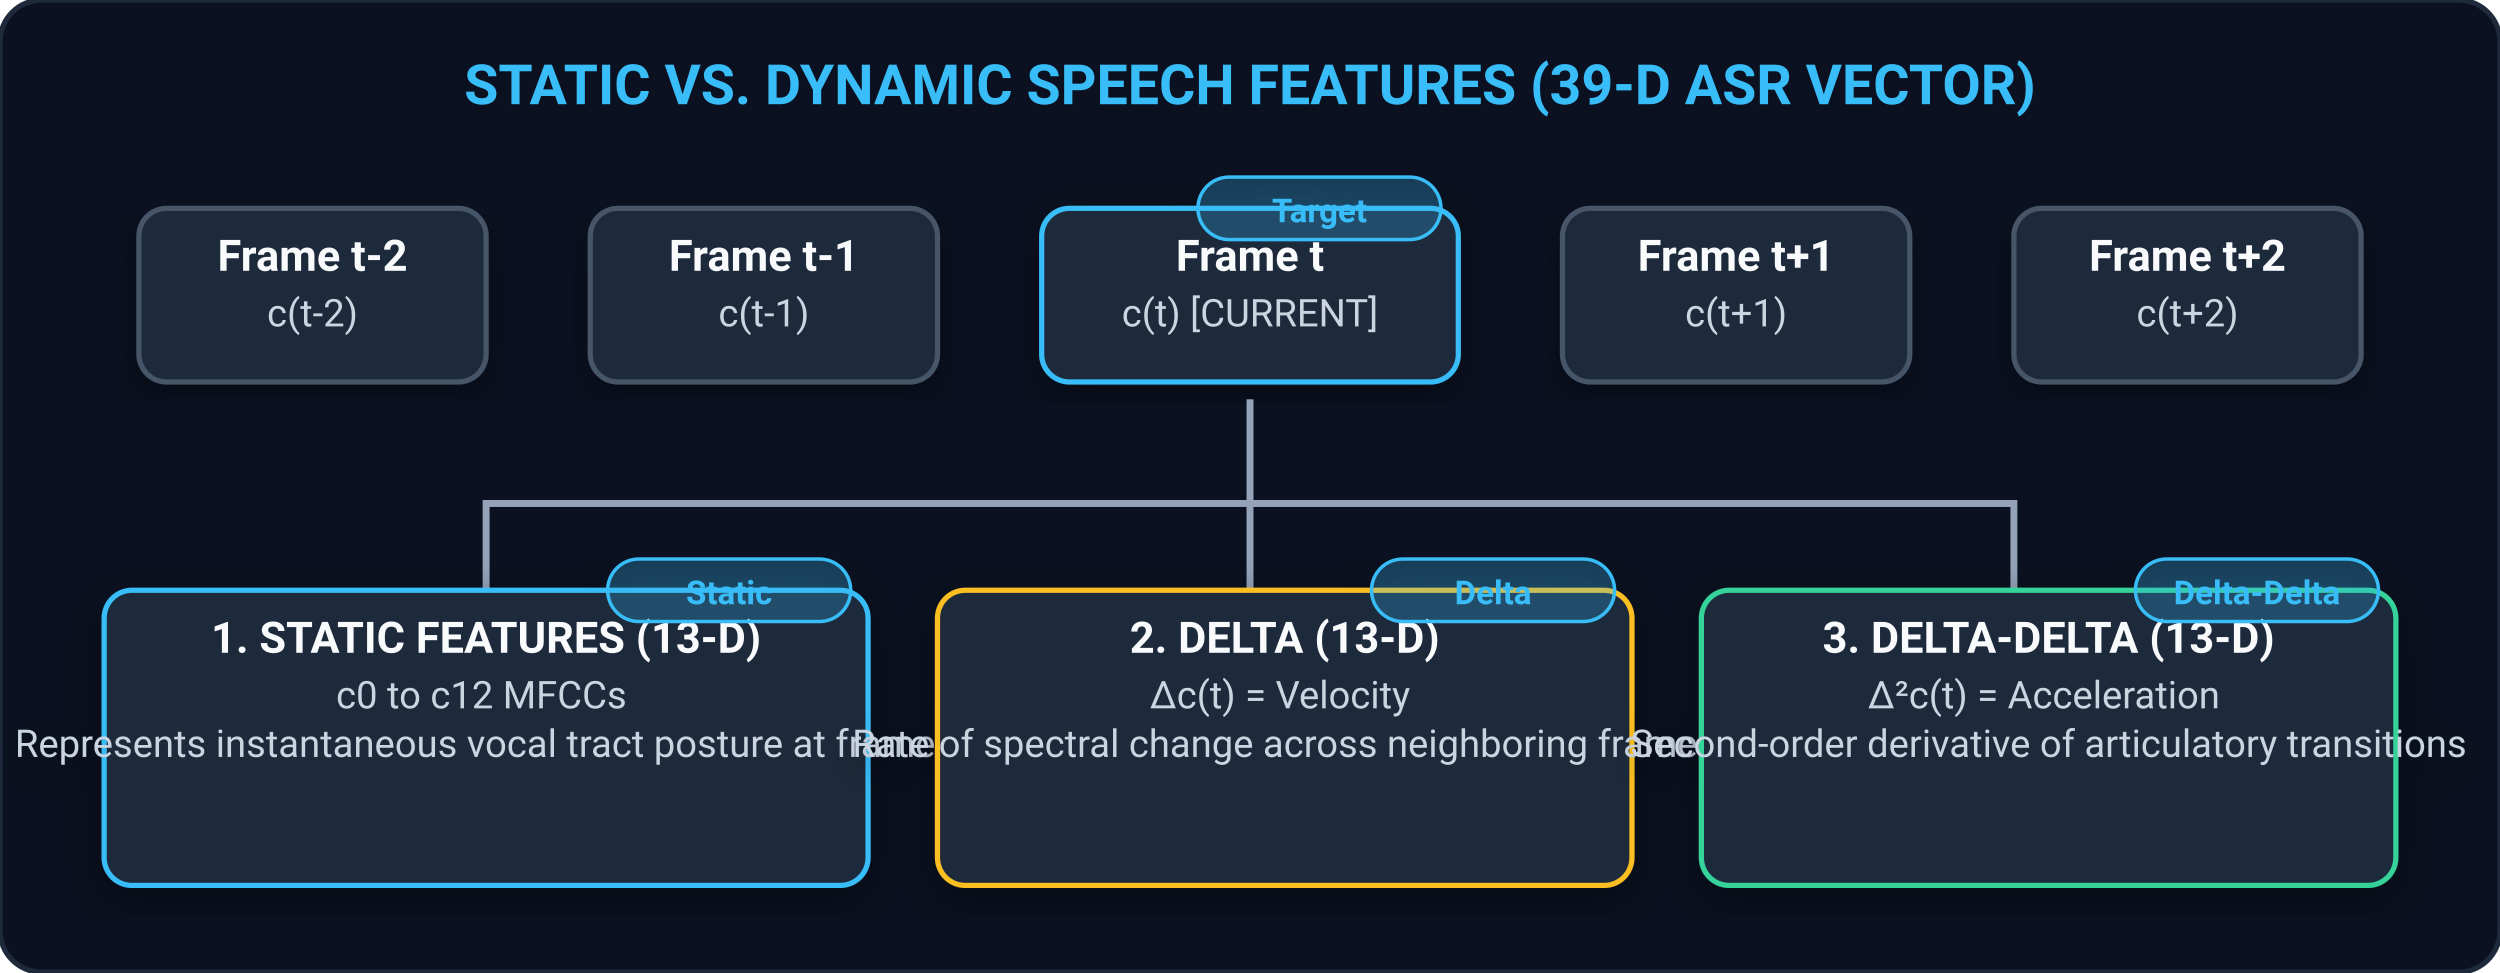
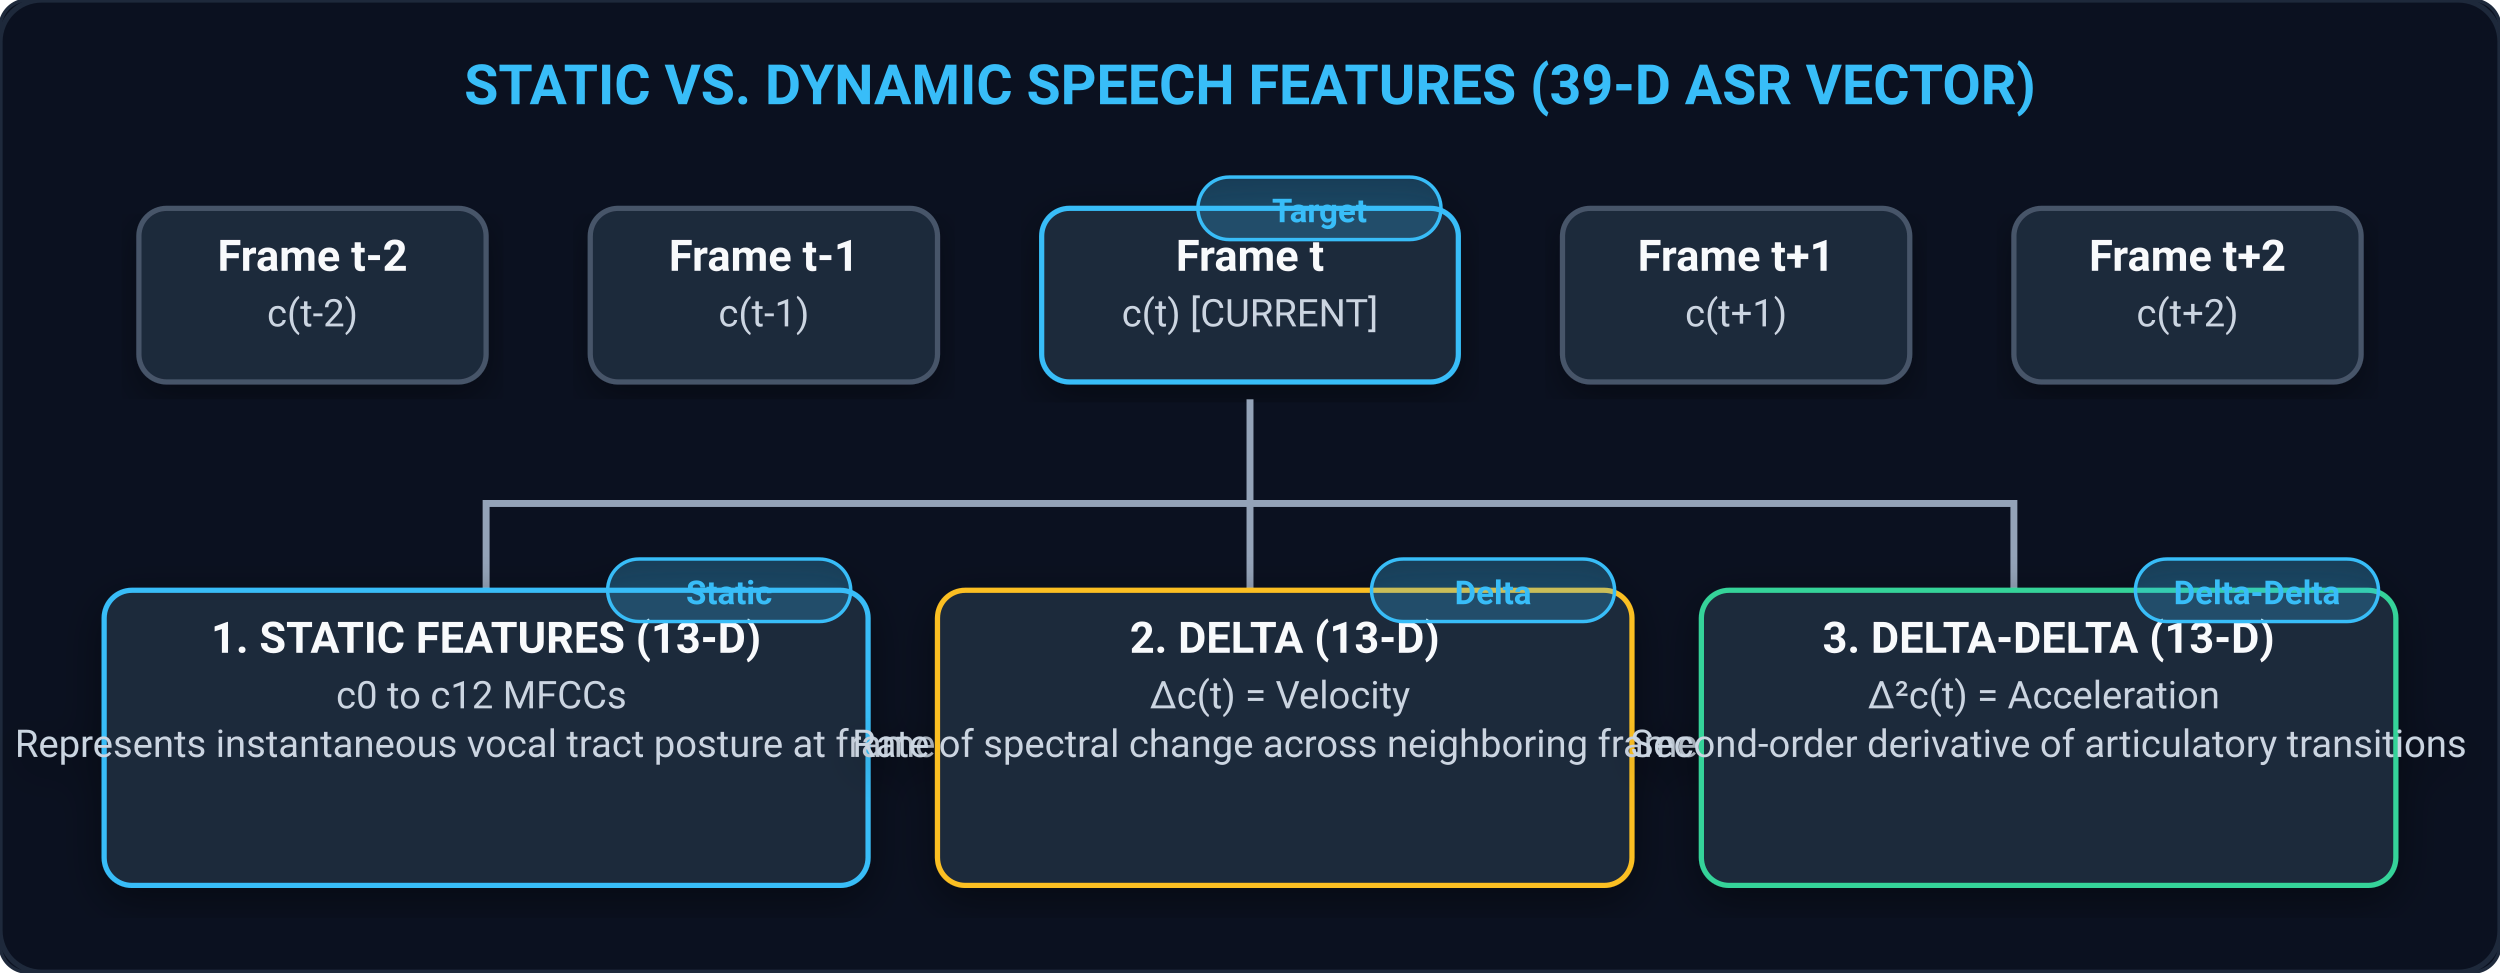
- <svg xmlns="http://www.w3.org/2000/svg" viewBox="0 0 720 280" width="100%" height="280" class="flowchart-svg" style="max-width: 720px; min-width: 580px; height: auto; display: block; margin: 0 auto; font-family: -apple-system, BlinkMacSystemFont, 'Segoe UI', Roboto, Helvetica, Arial, sans-serif;">
+ <svg xmlns="http://www.w3.org/2000/svg" viewBox="0 0 720 280" width="100%" height="auto" class="flowchart-svg" style="max-width: 720px; width: 100%; height: auto; display: block; margin: 0 auto; font-family: -apple-system, BlinkMacSystemFont, 'Segoe UI', Roboto, Helvetica, Arial, sans-serif;">
+   <rect width="100%" height="100%" fill="#0b1120" rx="8" stroke="#1e293b" stroke-width="1" />
  <defs>
    <linearGradient id="gradCard" x1="0%" y1="0%" x2="100%" y2="100%">
      <stop offset="0%" stop-color="#1e293b" />
      <stop offset="100%" stop-color="#0f172a" />
    </linearGradient>
    <linearGradient id="gradCyan" x1="0%" y1="0%" x2="100%" y2="100%">
      <stop offset="0%" stop-color="#38bdf8" />
      <stop offset="100%" stop-color="#0284c7" />
    </linearGradient>
    <linearGradient id="gradEmerald" x1="0%" y1="0%" x2="100%" y2="100%">
      <stop offset="0%" stop-color="#34d399" />
      <stop offset="100%" stop-color="#059669" />
    </linearGradient>
    <linearGradient id="gradAmber" x1="0%" y1="0%" x2="100%" y2="100%">
      <stop offset="0%" stop-color="#fbbf24" />
      <stop offset="100%" stop-color="#d97706" />
    </linearGradient>
    <linearGradient id="gradPurple" x1="0%" y1="0%" x2="100%" y2="100%">
      <stop offset="0%" stop-color="#c084fc" />
      <stop offset="100%" stop-color="#9333ea" />
    </linearGradient>
    <linearGradient id="gradRose" x1="0%" y1="0%" x2="100%" y2="100%">
      <stop offset="0%" stop-color="#fb7185" />
      <stop offset="100%" stop-color="#e11d48" />
    </linearGradient>
    <filter id="shadow" x="-5%" y="-5%" width="110%" height="115%">
      <feDropShadow dx="0" dy="4" stdDeviation="6" flood-color="#000000" flood-opacity="0.4" />
    </filter>
    <marker id="arrCyan" viewBox="0 0 10 10" refX="6" refY="5" markerWidth="6" markerHeight="6" orient="auto-start-reverse">
      <path d="M 0 1 L 10 5 L 0 9 z" fill="#38bdf8" />
    </marker>
    <marker id="arrEmerald" viewBox="0 0 10 10" refX="6" refY="5" markerWidth="6" markerHeight="6" orient="auto-start-reverse">
      <path d="M 0 1 L 10 5 L 0 9 z" fill="#34d399" />
    </marker>
    <marker id="arrAmber" viewBox="0 0 10 10" refX="6" refY="5" markerWidth="6" markerHeight="6" orient="auto-start-reverse">
      <path d="M 0 1 L 10 5 L 0 9 z" fill="#fbbf24" />
    </marker>
  </defs>
  <rect width="720" height="280" rx="12" fill="#0b1120" stroke="#1e293b" stroke-width="1.5" />
  <text x="360" y="30" font-size="16" font-weight="bold" fill="#38bdf8" text-anchor="middle">STATIC VS. DYNAMIC SPEECH FEATURES (39-D ASR VECTOR)</text>
  <g transform="translate(40, 60)">
    <g filter="url(#shadow)">
      <rect x="0" y="0" width="100" height="50" rx="8" fill="#1e293b" stroke="#475569" stroke-width="1.5" />
      <text x="50.0" y="18" font-size="12.5" font-weight="700" fill="#f8fafc" text-anchor="middle">Frame t-2</text>
      <text font-size="11" fill="#cbd5e1" text-anchor="middle">
        <tspan x="50.0" y="34">c(t-2)</tspan>
      </text>
    </g>
    <g filter="url(#shadow)">
      <rect x="130" y="0" width="100" height="50" rx="8" fill="#1e293b" stroke="#475569" stroke-width="1.5" />
      <text x="180.0" y="18" font-size="12.5" font-weight="700" fill="#f8fafc" text-anchor="middle">Frame t-1</text>
      <text font-size="11" fill="#cbd5e1" text-anchor="middle">
        <tspan x="180.0" y="34">c(t-1)</tspan>
      </text>
    </g>
    <g filter="url(#shadow)">
      <rect x="260" y="0" width="120" height="50" rx="8" fill="#1e293b" stroke="#38bdf8" stroke-width="1.5" />
      <text x="320.0" y="18" font-size="12.5" font-weight="700" fill="#f8fafc" text-anchor="middle">Frame t</text>
      <text font-size="11" fill="#cbd5e1" text-anchor="middle">
        <tspan x="320.0" y="34">c(t) [CURRENT]</tspan>
      </text>
      <rect x="305" y="-9" width="70" height="18" rx="9" fill="#38bdf8" fill-opacity="0.25" stroke="#38bdf8" stroke-width="1" />
      <text x="340" y="4" font-size="9.5" font-weight="700" fill="#38bdf8" text-anchor="middle">Target</text>
    </g>
    <g filter="url(#shadow)">
      <rect x="410" y="0" width="100" height="50" rx="8" fill="#1e293b" stroke="#475569" stroke-width="1.5" />
      <text x="460.0" y="18" font-size="12.5" font-weight="700" fill="#f8fafc" text-anchor="middle">Frame t+1</text>
      <text font-size="11" fill="#cbd5e1" text-anchor="middle">
        <tspan x="460.0" y="34">c(t+1)</tspan>
      </text>
    </g>
    <g filter="url(#shadow)">
      <rect x="540" y="0" width="100" height="50" rx="8" fill="#1e293b" stroke="#475569" stroke-width="1.5" />
      <text x="590.0" y="18" font-size="12.5" font-weight="700" fill="#f8fafc" text-anchor="middle">Frame t+2</text>
      <text font-size="11" fill="#cbd5e1" text-anchor="middle">
        <tspan x="590.0" y="34">c(t+2)</tspan>
      </text>
    </g>
  </g>
  <path d="M 360 115 L 360 145 M 360 145 L 140 145 L 140 170 M 360 145 L 360 170 M 360 145 L 580 145 L 580 170" fill="none" stroke="#94a3b8" stroke-width="2" />
  <g filter="url(#shadow)">
    <rect x="30" y="170" width="220" height="85" rx="8" fill="#1e293b" stroke="#38bdf8" stroke-width="1.5" />
    <text x="140.0" y="188" font-size="12.5" font-weight="700" fill="#f8fafc" text-anchor="middle">1. STATIC FEATURES (13-D)</text>
    <text font-size="11" fill="#cbd5e1" text-anchor="middle">
      <tspan x="140.0" y="204">c0 to c12 MFCCs</tspan>
      <tspan x="140.0" y="218">Represents instantaneous vocal tract posture at frame t</tspan>
    </text>
    <rect x="175" y="161" width="70" height="18" rx="9" fill="#38bdf8" fill-opacity="0.25" stroke="#38bdf8" stroke-width="1" />
    <text x="210" y="174" font-size="9.5" font-weight="700" fill="#38bdf8" text-anchor="middle">Static</text>
  </g>
  <g filter="url(#shadow)">
    <rect x="270" y="170" width="200" height="85" rx="8" fill="#1e293b" stroke="#fbbf24" stroke-width="1.5" />
    <text x="370.0" y="188" font-size="12.5" font-weight="700" fill="#f8fafc" text-anchor="middle">2. DELTA (13-D)</text>
    <text font-size="11" fill="#cbd5e1" text-anchor="middle">
      <tspan x="370.0" y="204">Δc(t) = Velocity</tspan>
      <tspan x="370.0" y="218">Rate of spectral change across neighboring frames</tspan>
    </text>
    <rect x="395" y="161" width="70" height="18" rx="9" fill="#38bdf8" fill-opacity="0.25" stroke="#38bdf8" stroke-width="1" />
    <text x="430" y="174" font-size="9.5" font-weight="700" fill="#38bdf8" text-anchor="middle">Delta</text>
  </g>
  <g filter="url(#shadow)">
    <rect x="490" y="170" width="200" height="85" rx="8" fill="#1e293b" stroke="#34d399" stroke-width="1.5" />
    <text x="590.0" y="188" font-size="12.5" font-weight="700" fill="#f8fafc" text-anchor="middle">3. DELTA-DELTA (13-D)</text>
    <text font-size="11" fill="#cbd5e1" text-anchor="middle">
      <tspan x="590.0" y="204">Δ²c(t) = Acceleration</tspan>
      <tspan x="590.0" y="218">Second-order derivative of articulatory transitions</tspan>
    </text>
    <rect x="615" y="161" width="70" height="18" rx="9" fill="#38bdf8" fill-opacity="0.25" stroke="#38bdf8" stroke-width="1" />
    <text x="650" y="174" font-size="9.5" font-weight="700" fill="#38bdf8" text-anchor="middle">Delta-Delta</text>
  </g>
</svg>
